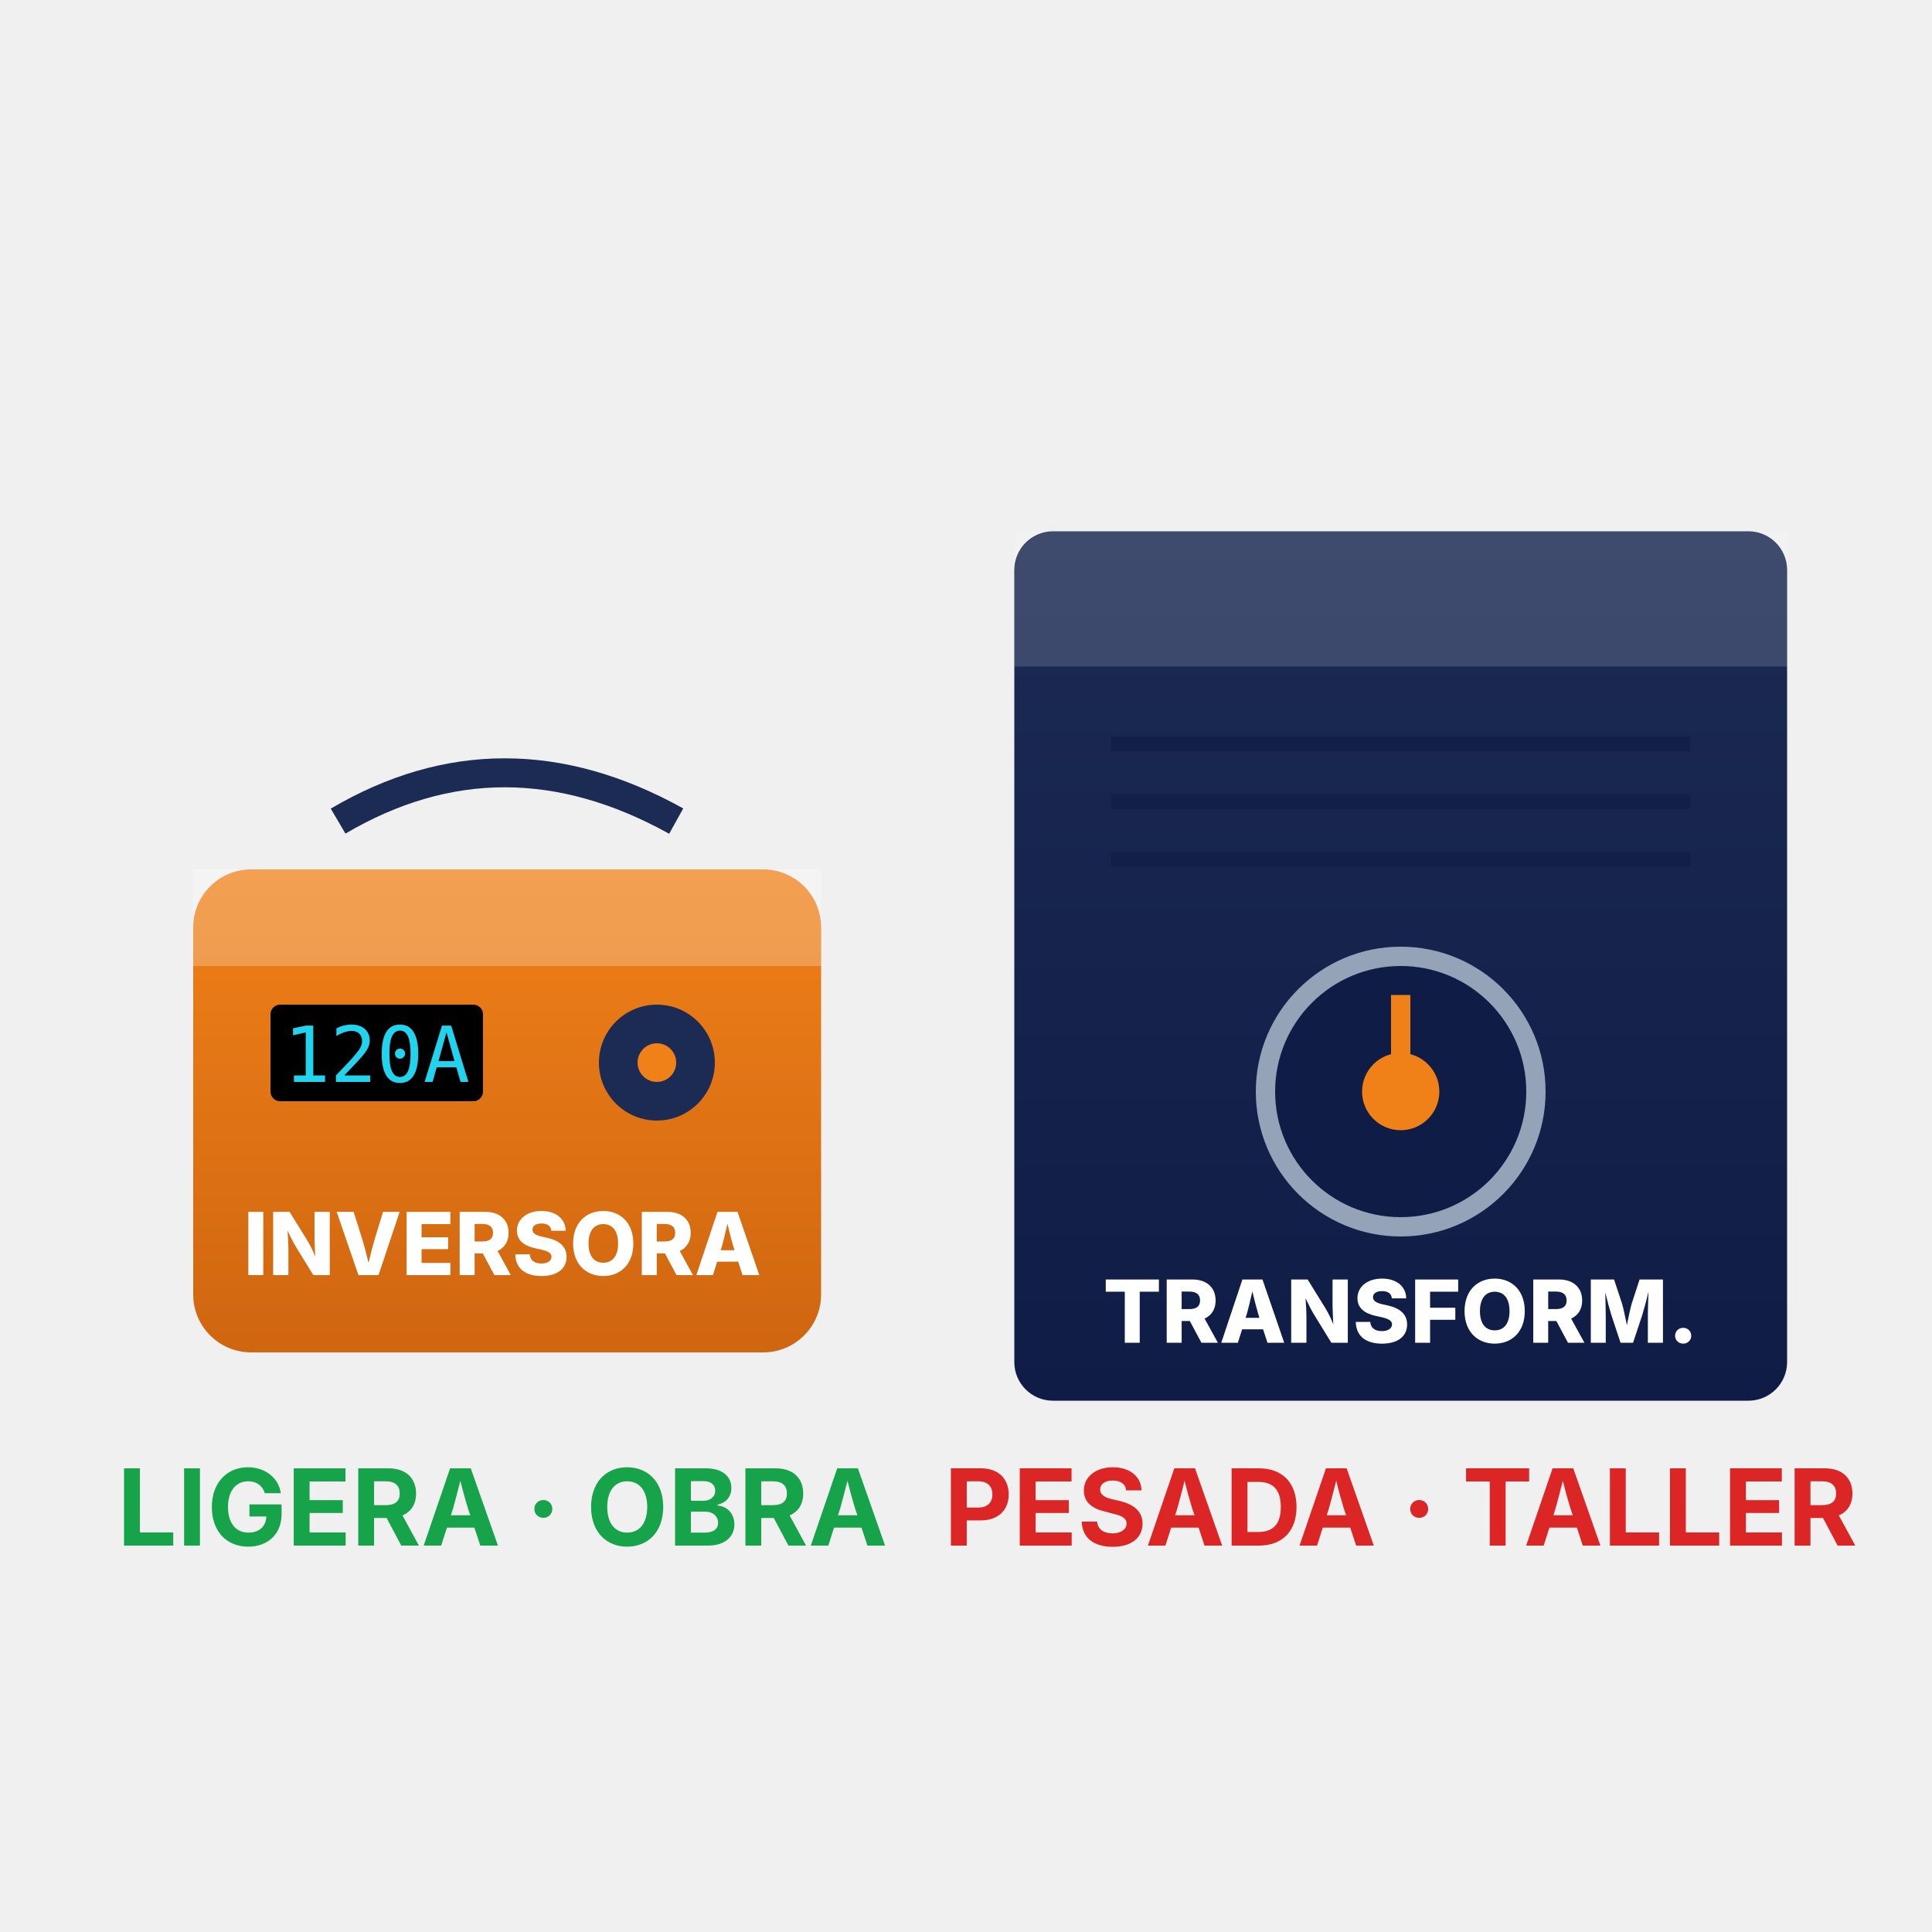
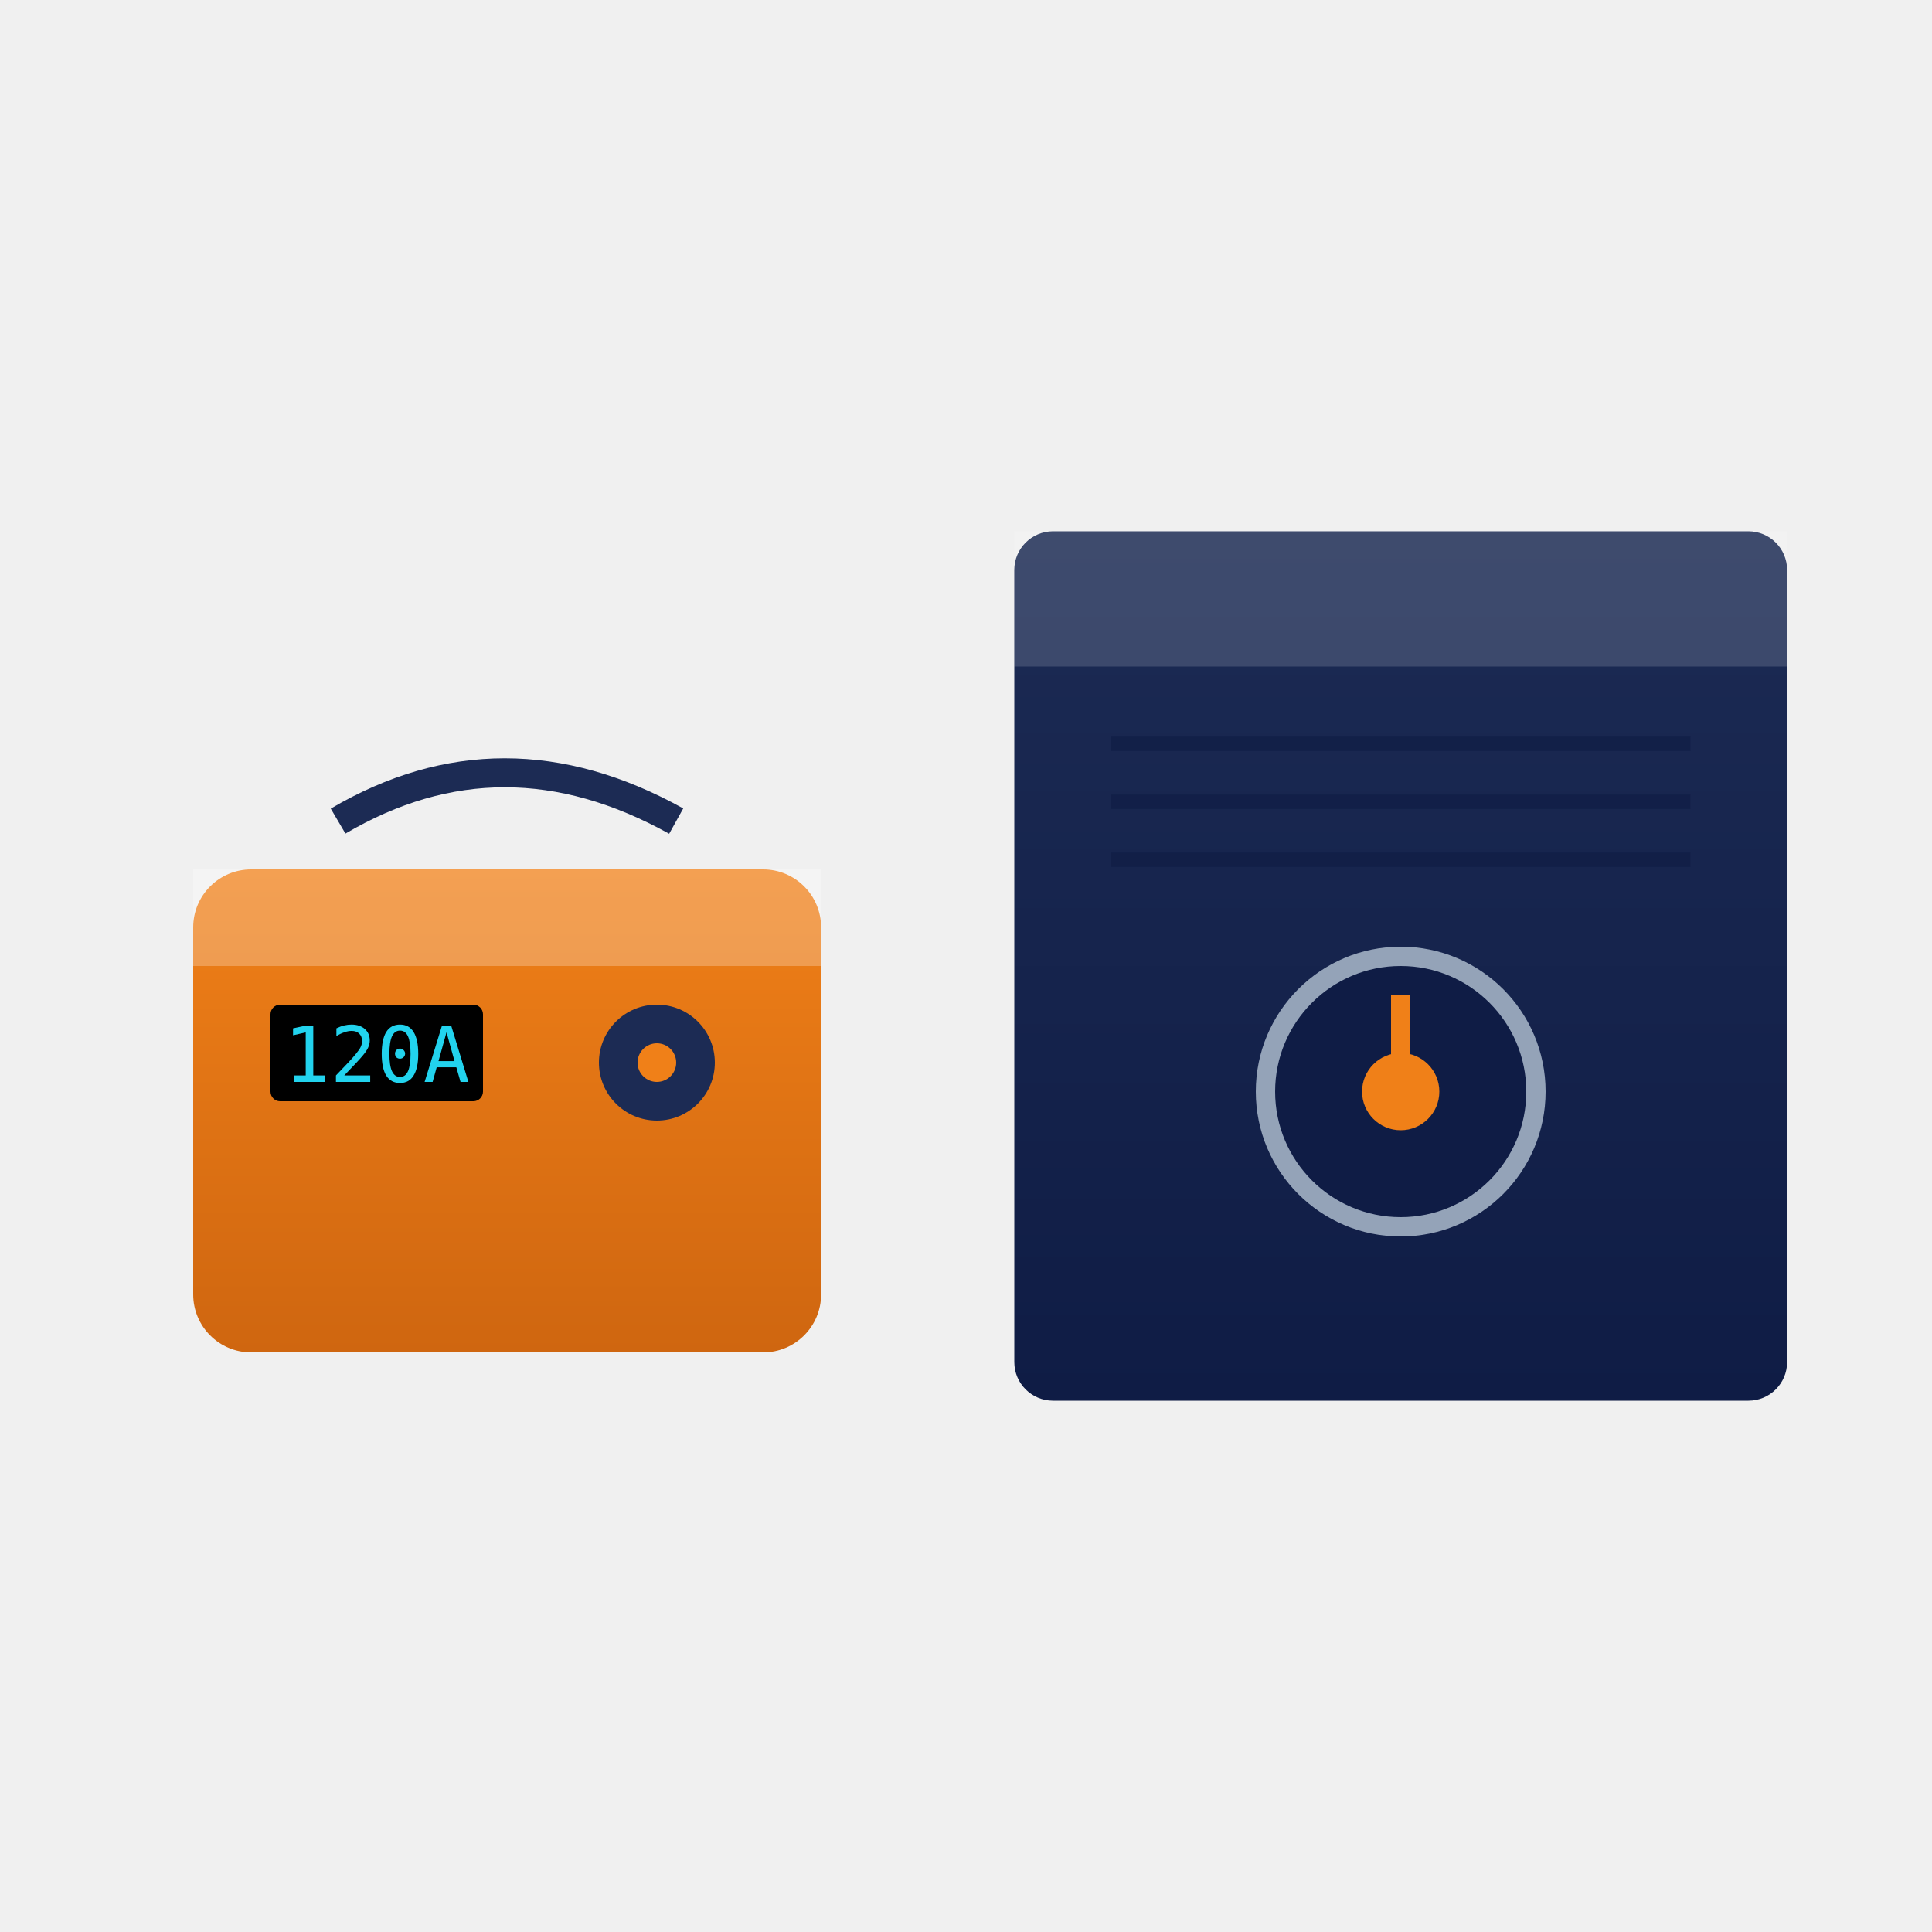
<svg xmlns="http://www.w3.org/2000/svg" viewBox="0 0 200 200">
  <defs>
    <linearGradient id="boxOj" x1="0" y1="0" x2="0" y2="1">
      <stop offset="0" stop-color="#F08018" />
      <stop offset="1" stop-color="#cf6610" />
    </linearGradient>
    <linearGradient id="boxBl" x1="0" y1="0" x2="0" y2="1">
      <stop offset="0" stop-color="#1C2B54" />
      <stop offset="1" stop-color="#0f1c45" />
    </linearGradient>
  </defs>
  <g transform="translate(20,90)">
    <rect x="0" y="0" width="65" height="50" rx="6" fill="url(#boxOj)" />
    <rect x="0" y="0" width="65" height="10" fill="#fff" opacity=".25" />
    <rect x="8" y="14" width="22" height="10" rx="1" fill="#000" />
    <text x="19" y="22" font-family="monospace" font-size="8" fill="#22d3ee" text-anchor="middle">120A</text>
    <circle cx="48" cy="20" r="6" fill="#1C2B54" />
    <circle cx="48" cy="20" r="2" fill="#F08018" />
    <path d="M 15 -5 q 17 -10 35 0" stroke="#1C2B54" stroke-width="3" fill="none" />
-     <text x="32" y="42" font-family="Inter,Arial,sans-serif" font-weight="800" font-size="9" fill="#fff" text-anchor="middle">INVERSORA</text>
  </g>
-   <text x="52" y="160" font-family="Inter,Arial,sans-serif" font-weight="700" font-size="11" fill="#16a34a" text-anchor="middle">LIGERA · OBRA</text>
  <g transform="translate(105,55)">
    <rect x="0" y="0" width="80" height="90" rx="4" fill="url(#boxBl)" />
    <rect x="0" y="0" width="80" height="14" fill="#fff" opacity=".15" />
    <g stroke="#0f1c45" stroke-width="1.5" opacity=".7">
      <line x1="10" y1="22" x2="70" y2="22" />
      <line x1="10" y1="28" x2="70" y2="28" />
      <line x1="10" y1="34" x2="70" y2="34" />
    </g>
    <circle cx="40" cy="58" r="14" fill="#0f1c45" stroke="#94a3b8" stroke-width="2" />
    <circle cx="40" cy="58" r="4" fill="#F08018" />
    <line x1="40" y1="58" x2="40" y2="48" stroke="#F08018" stroke-width="2" />
-     <text x="40" y="84" font-family="Inter,Arial,sans-serif" font-weight="800" font-size="9" fill="#fff" text-anchor="middle">TRANSFORM.</text>
  </g>
-   <text x="145" y="160" font-family="Inter,Arial,sans-serif" font-weight="700" font-size="11" fill="#dc2626" text-anchor="middle">PESADA · TALLER</text>
</svg>
